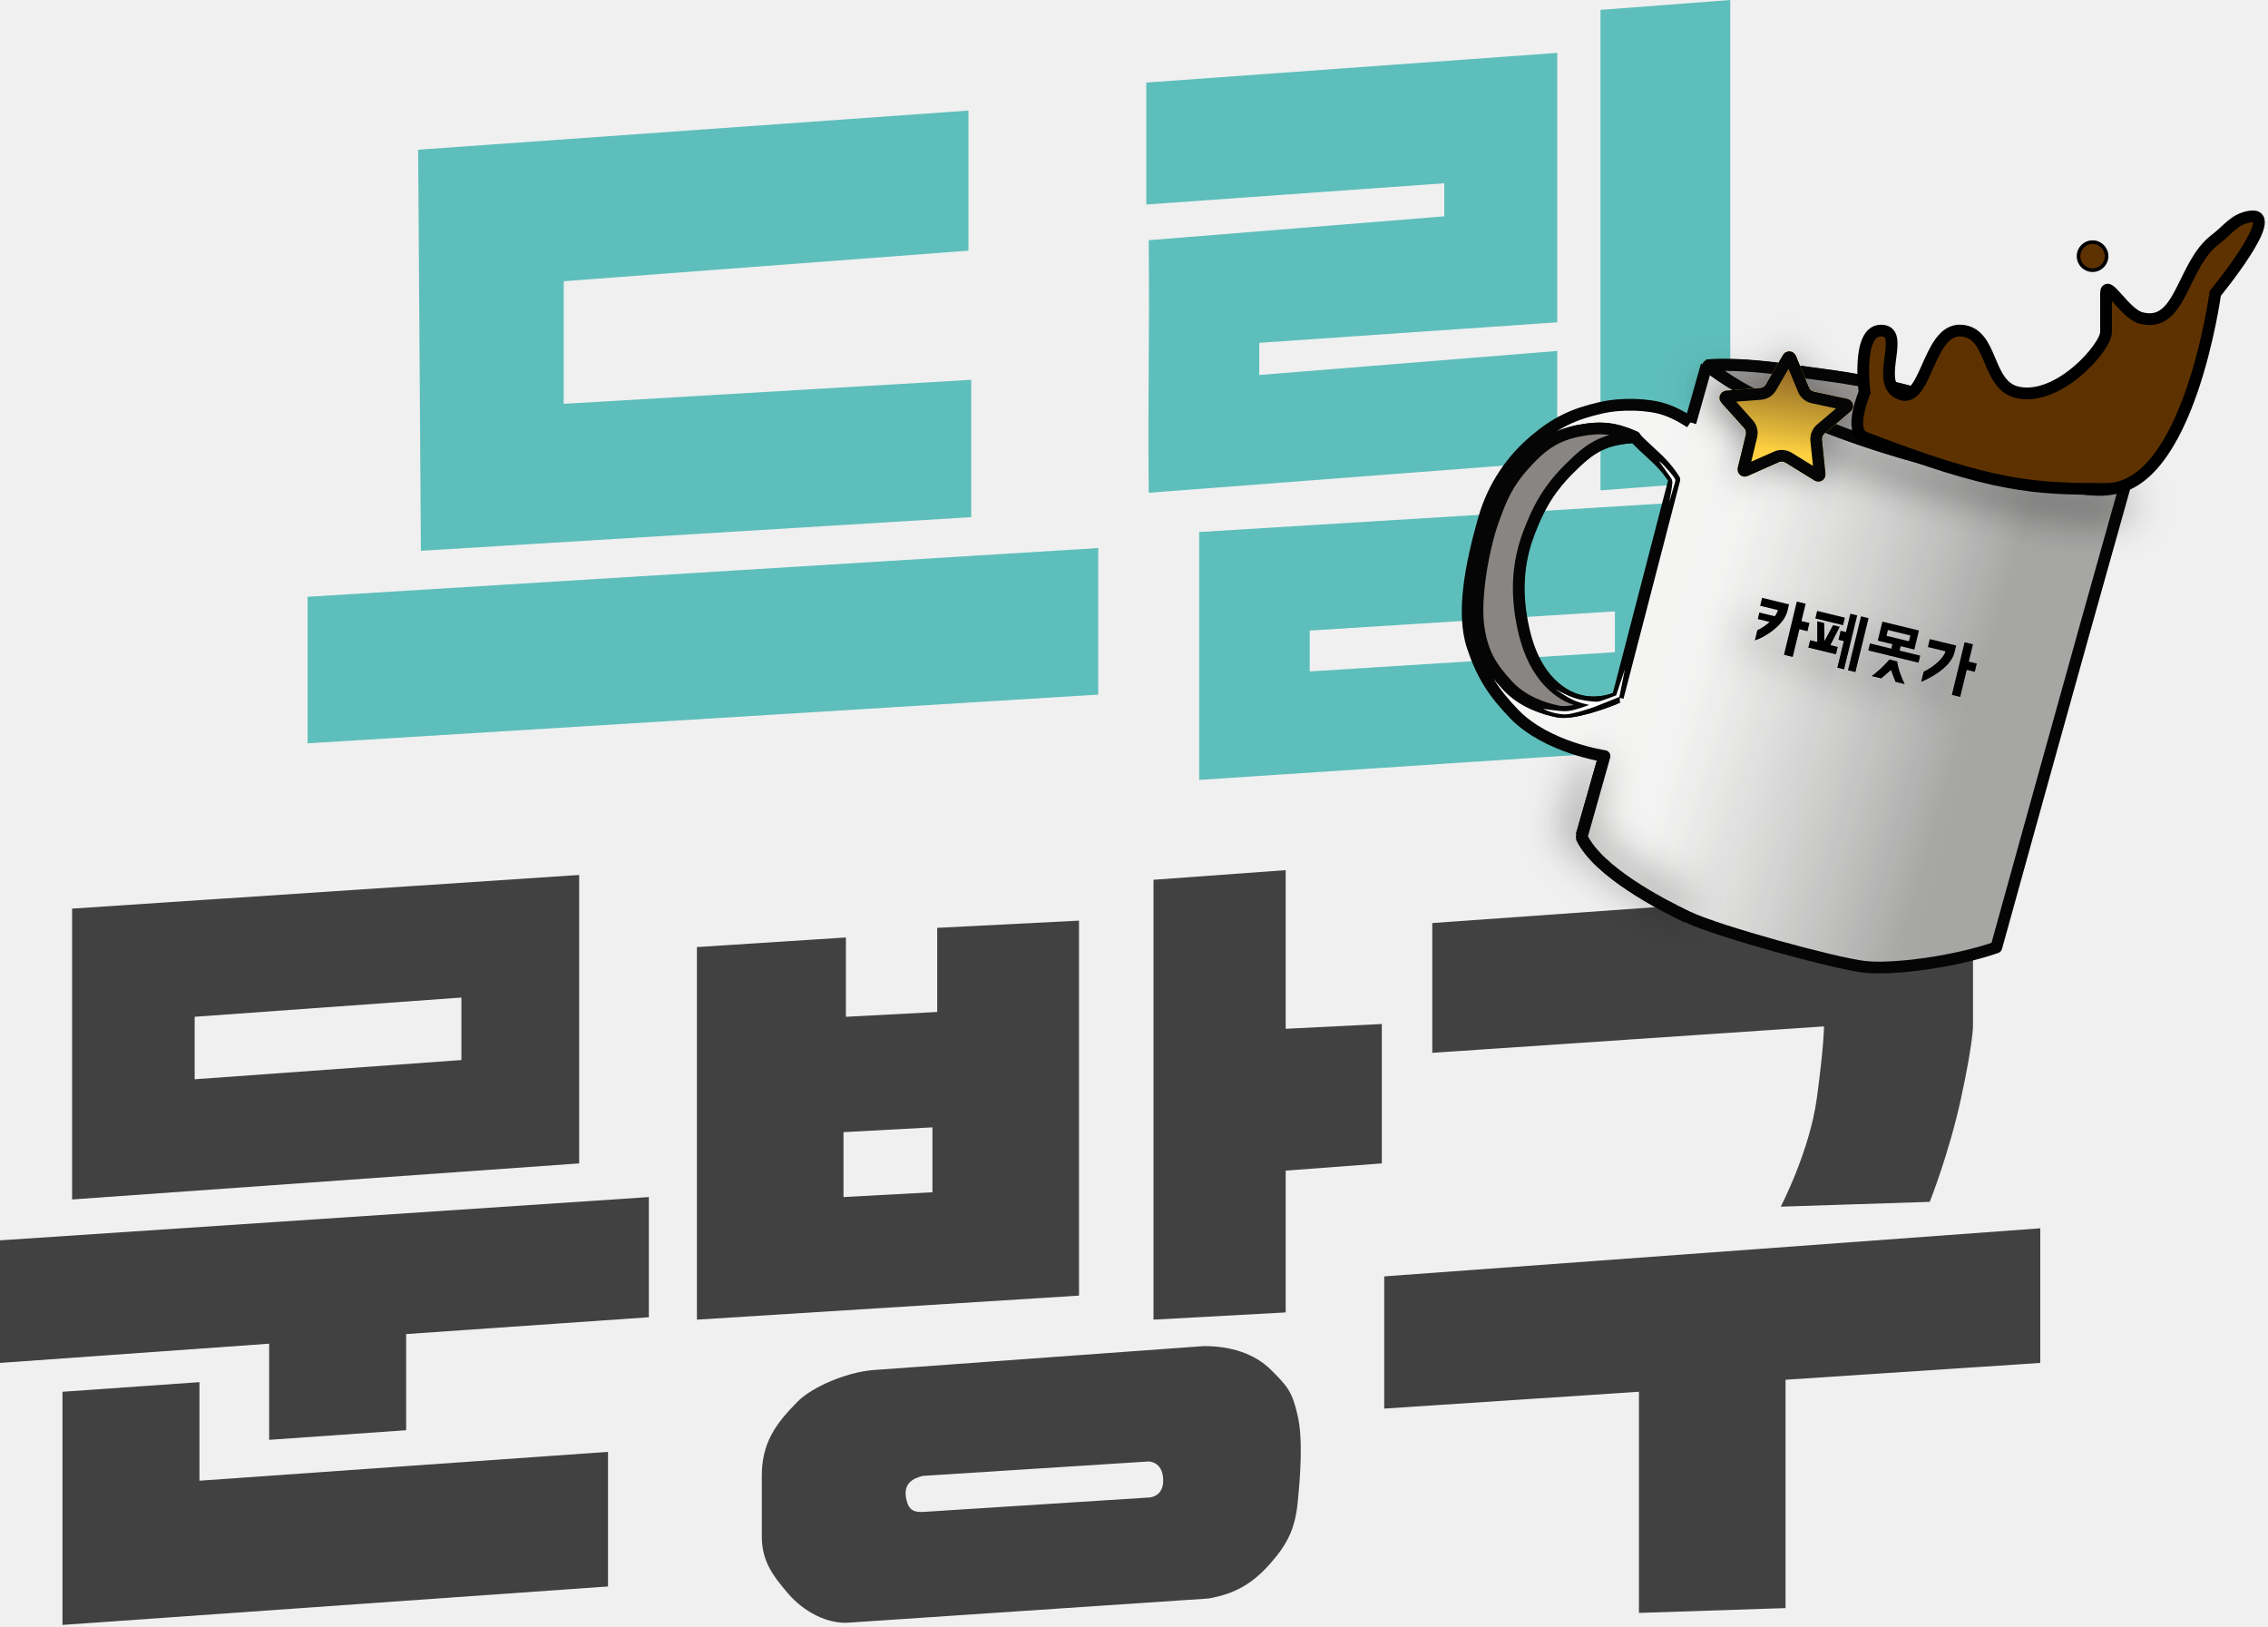
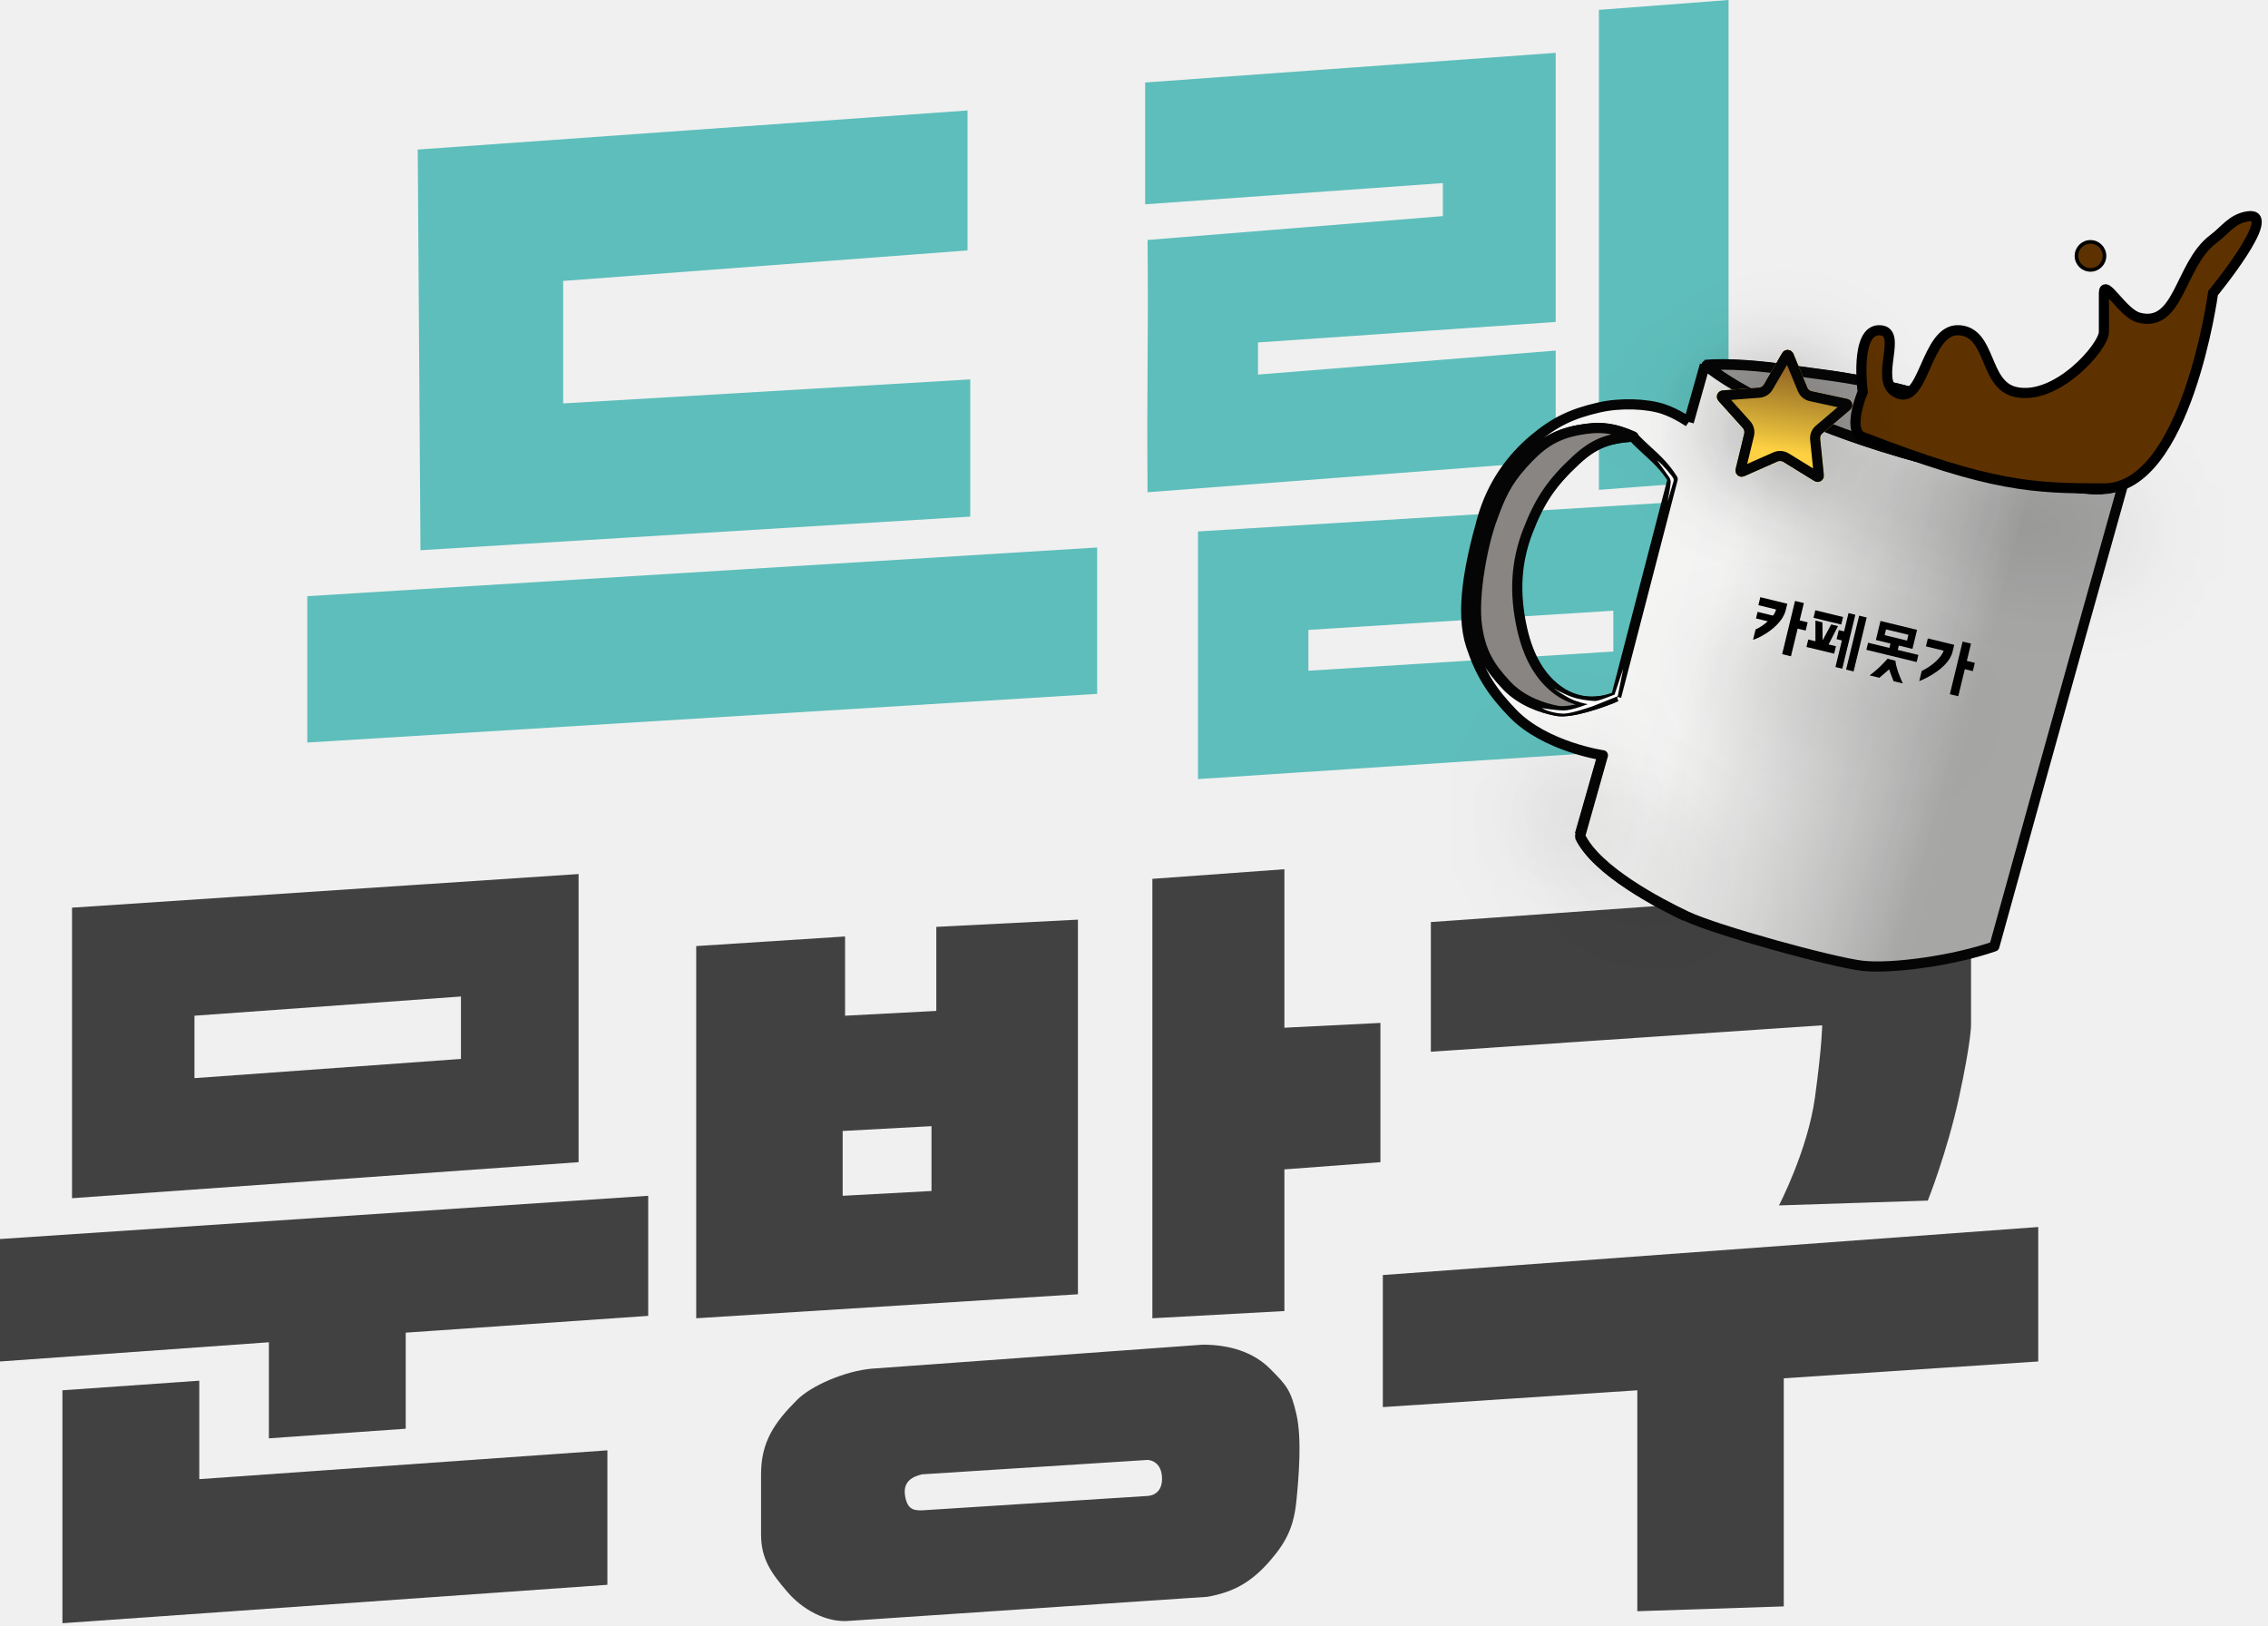
- <svg xmlns="http://www.w3.org/2000/svg" width="502" height="360" viewBox="0 0 502 360" fill="none">
-   <path d="M214.362 24.468L92.553 33.131L93.161 121.884L214.97 114.438V84.043L124.772 89.362V62.234L214.362 55.471V24.468Z" fill="#5EBEBB" />
-   <path d="M243.085 121.277L68.085 132.062V164.49L243.085 153.705V121.277Z" fill="#5EBEBB" />
-   <path d="M344.681 71.322L278.723 75.86V82.979L344.681 77.66V102.128L254.255 109.043C254.048 84.553 254.463 77.644 254.255 53.154L319.681 47.872V40.556L253.723 45.258V18.272L344.681 11.702V71.322Z" fill="#5EBEBB" />
-   <path d="M354.255 108.511V2.185L382.979 0V106.325L354.255 108.511Z" fill="#5EBEBB" />
-   <path fill-rule="evenodd" clip-rule="evenodd" d="M265.426 117.729V172.583L381.915 164.894V110.572L265.426 117.729ZM289.894 148.58V139.538L357.447 135.283V144.325L289.894 148.58Z" fill="#5EBEBB" />
-   <path class="later-dark" fill-rule="evenodd" clip-rule="evenodd" d="M15.957 201.064V265.426L128.191 257.447V193.617L15.957 201.064ZM43.085 238.83V225L102.128 220.745V234.574L43.085 238.83Z" fill="#414141" />
-   <path class="later-dark" d="M0 301.596V274.468L143.617 264.894V291.489L89.894 295.213V316.489L59.575 318.617V297.34L0 301.596Z" fill="#414141" />
-   <path class="later-dark" d="M44.149 305.851L13.83 307.979V359.574L134.575 351.064V321.277L44.149 327.66V305.851Z" fill="#414141" />
-   <path class="later-dark" fill-rule="evenodd" clip-rule="evenodd" d="M154.255 209.574V292.021L238.83 286.702V203.723L207.447 205.319V223.936L187.234 225V207.447L154.255 209.574ZM186.702 264.894V250.532L206.383 249.468V263.83L186.702 264.894Z" fill="#414141" />
-   <path class="later-dark" d="M255.319 292.021V194.681L284.574 192.553V227.66L305.851 226.596V257.447L284.574 259.043V290.426L255.319 292.021Z" fill="#414141" />
-   <path class="later-dark" fill-rule="evenodd" clip-rule="evenodd" d="M193.085 303.191C187.234 303.723 179.787 306.915 176.596 310.106C171.536 315.167 168.617 319.442 168.617 326.596V339.894C168.617 345.378 170.899 348.496 174.468 352.66C177.66 356.383 182.979 359.574 188.298 359.043L267.553 353.723C273.404 352.66 277.292 350.451 281.383 345.745C285.105 341.463 286.67 338.092 287.234 332.447C287.766 327.128 288.462 318.617 287.234 313.298C286.007 307.979 285.106 306.915 281.383 303.191C277.66 299.468 272.34 297.872 266.489 297.872L193.085 303.191ZM254.255 323.404L204.255 326.596C202.128 327.128 200 328.191 200.532 331.383C201.064 334.574 202.66 334.574 204.255 334.574L254.255 331.383C254.255 331.383 257.731 331.383 257.447 327.128C257.199 323.404 254.255 323.404 254.255 323.404Z" fill="#414141" />
-   <path class="later-dark" d="M317.021 232.979V204.255L436.702 195.745V227.128C436.702 227.128 436.702 230.851 434.043 243.085C431.383 255.319 427.128 265.957 427.128 265.957L394.149 267.021C394.149 267.021 400.532 254.787 402.128 243.085C403.723 231.383 403.723 227.128 403.723 227.128L317.021 232.979Z" fill="#414141" />
-   <path class="later-dark" d="M306.383 311.702V282.447L451.596 271.809V301.596L395.213 305.319V355.851L362.766 356.915V307.979L306.383 311.702Z" fill="#414141" />
-   <path fill-rule="evenodd" clip-rule="evenodd" d="M470.481 107.025C459.381 146.338 441.87 209.643 441.87 209.643C432.975 212.775 419.144 214.688 412.619 213.938C406.11 213.19 380.235 206.117 373.499 202.892C367.939 200.23 353.73 192.949 350.096 185.186L355.143 167.312C355.143 167.312 342.376 165.456 335.186 158.036C330.606 153.31 328.009 149.295 325.945 143.046C323.491 135.617 325.553 125.093 328.409 114.975C330.616 107.16 335 101.416 339.739 97.419C344.478 93.421 348.283 91.636 354.326 90.249C358.95 89.188 364.946 89.392 368.599 90.638C371.536 91.64 374.168 93.485 374.168 93.485L377.739 80.838C381.141 83.62 387.193 87.331 393.7 90.079C394.49 90.412 395.29 90.754 396.111 91.106C402.061 93.65 409.114 96.666 421.073 100.175C436.053 104.57 457.535 107.739 460.544 108.043C460.72 108.06 460.895 108.078 461.07 108.097C463.885 108.388 466.589 108.669 470.481 107.025ZM365.16 100.002C364.107 99.037 362.992 98.016 361.783 96.725C357.418 94.773 354.322 94.409 349.624 95.294C344.105 96.334 341.097 98.585 337.325 102.745C333.547 106.912 332.148 110.199 330.264 115.499C328.381 120.799 326.152 131.998 327.136 138.831C327.943 144.439 329.801 147.647 333.674 151.783C337.048 155.385 341.707 156.862 344.811 157.476C348.005 158.108 354.663 155.667 357.135 154.692C357.734 154.456 358.087 154.306 358.087 154.306L370.597 106.132C368.844 103.377 367.105 101.784 365.16 100.002Z" fill="#EEEEED" />
-   <path fill-rule="evenodd" clip-rule="evenodd" d="M470.481 107.025C459.381 146.338 441.87 209.643 441.87 209.643C432.975 212.775 419.144 214.688 412.619 213.938C406.11 213.19 380.235 206.117 373.499 202.892C367.939 200.23 353.73 192.949 350.096 185.186L355.143 167.312C355.143 167.312 342.376 165.456 335.186 158.036C330.606 153.31 328.009 149.295 325.945 143.046C323.491 135.617 325.553 125.093 328.409 114.975C330.616 107.16 335 101.416 339.739 97.419C344.478 93.421 348.283 91.636 354.326 90.249C358.95 89.188 364.946 89.392 368.599 90.638C371.536 91.64 374.168 93.485 374.168 93.485L377.739 80.838C381.141 83.62 387.193 87.331 393.7 90.079C394.49 90.412 395.29 90.754 396.111 91.106C402.061 93.65 409.114 96.666 421.073 100.175C436.053 104.57 457.535 107.739 460.544 108.043C460.72 108.06 460.895 108.078 461.07 108.097C463.885 108.388 466.589 108.669 470.481 107.025ZM365.16 100.002C364.107 99.037 362.992 98.016 361.783 96.725C357.418 94.773 354.322 94.409 349.624 95.294C344.105 96.334 341.097 98.585 337.325 102.745C333.547 106.912 332.148 110.199 330.264 115.499C328.381 120.799 326.152 131.998 327.136 138.831C327.943 144.439 329.801 147.647 333.674 151.783C337.048 155.385 341.707 156.862 344.811 157.476C348.005 158.108 354.663 155.667 357.135 154.692C357.734 154.456 358.087 154.306 358.087 154.306L370.597 106.132C368.844 103.377 367.105 101.784 365.16 100.002Z" fill="url(#paint0_linear)" fill-opacity="0.3" />
-   <path fill-rule="evenodd" clip-rule="evenodd" d="M470.481 107.025C459.381 146.338 441.87 209.643 441.87 209.643C432.975 212.775 419.144 214.688 412.619 213.938C406.11 213.19 380.235 206.117 373.499 202.892C367.939 200.23 353.73 192.949 350.096 185.186L355.143 167.312C355.143 167.312 342.376 165.456 335.186 158.036C330.606 153.31 328.009 149.295 325.945 143.046C323.491 135.617 325.553 125.093 328.409 114.975C330.616 107.16 335 101.416 339.739 97.419C344.478 93.421 348.283 91.636 354.326 90.249C358.95 89.188 364.946 89.392 368.599 90.638C371.536 91.64 374.168 93.485 374.168 93.485L377.739 80.838C381.141 83.62 387.193 87.331 393.7 90.079C394.49 90.412 395.29 90.754 396.111 91.106C402.061 93.65 409.114 96.666 421.073 100.175C436.053 104.57 457.535 107.739 460.544 108.043C460.72 108.06 460.895 108.078 461.07 108.097C463.885 108.388 466.589 108.669 470.481 107.025ZM365.16 100.002C364.107 99.037 362.992 98.016 361.783 96.725C357.418 94.773 354.322 94.409 349.624 95.294C344.105 96.334 341.097 98.585 337.325 102.745C333.547 106.912 332.148 110.199 330.264 115.499C328.381 120.799 326.152 131.998 327.136 138.831C327.943 144.439 329.801 147.647 333.674 151.783C337.048 155.385 341.707 156.862 344.811 157.476C348.005 158.108 354.663 155.667 357.135 154.692C357.734 154.456 358.087 154.306 358.087 154.306L370.597 106.132C368.844 103.377 367.105 101.784 365.16 100.002Z" fill="url(#paint1_linear)" fill-opacity="0.5" />
-   <path d="M470.481 107.025C459.381 146.338 441.87 209.643 441.87 209.643C432.975 212.775 419.144 214.688 412.619 213.938C406.11 213.19 380.235 206.117 373.499 202.892C367.939 200.23 353.73 192.949 350.096 185.186L355.143 167.312C355.143 167.312 342.376 165.456 335.186 158.036C330.606 153.31 328.009 149.295 325.945 143.046C323.491 135.617 325.553 125.093 328.409 114.975C330.616 107.16 335 101.416 339.739 97.419C344.478 93.421 348.283 91.636 354.326 90.249C358.95 89.188 364.946 89.392 368.599 90.638C371.536 91.64 374.168 93.485 374.168 93.485M470.481 107.025C467.702 103.327 464.017 101.548 459.941 99.861C459.621 99.729 459.227 99.564 458.766 99.372C453.349 97.109 438.623 90.958 424.739 87.191C413.85 84.236 406.752 83.313 400.874 82.549C399.363 82.353 397.933 82.167 396.539 81.959C389.725 80.946 382.599 80.39 377.739 80.838M470.481 107.025C466.589 108.669 463.885 108.388 461.07 108.097C460.895 108.078 460.72 108.06 460.544 108.043C457.535 107.739 436.053 104.57 421.073 100.175C409.114 96.666 402.061 93.65 396.111 91.106C395.29 90.754 394.49 90.412 393.7 90.079C387.193 87.331 381.141 83.62 377.739 80.838M374.168 93.485C374.168 93.485 376.344 85.777 377.739 80.838M374.168 93.485L377.739 80.838M361.783 96.725C357.418 94.773 354.322 94.409 349.624 95.294C344.105 96.334 341.097 98.585 337.325 102.745C333.547 106.912 332.148 110.199 330.264 115.499C328.381 120.799 326.152 131.998 327.136 138.831C327.943 144.439 329.801 147.647 333.674 151.783C337.048 155.385 341.707 156.862 344.811 157.476C348.005 158.108 354.663 155.667 357.135 154.692M361.783 96.725C356.032 97.103 352.974 98.351 348.995 102.035C343.572 107.058 340.94 111.072 338.358 117.785C335.776 124.497 335.324 131.463 337.15 139.473C338.614 145.895 341.371 150.315 345.158 153.023C350.092 156.55 355.097 155.404 357.135 154.692M361.783 96.725C362.992 98.016 364.107 99.037 365.16 100.002C367.105 101.784 368.844 103.377 370.597 106.132L358.087 154.306M358.087 154.306C358.087 154.306 357.734 154.456 357.135 154.692M358.087 154.306C358.087 154.306 357.743 154.48 357.135 154.692" stroke="#040504" stroke-width="2.6" stroke-linejoin="round" />
+ <svg xmlns="http://www.w3.org/2000/svg" width="201" height="144" viewBox="0 0 201 144" fill="none">
+   <path class="later-dark" fill-rule="evenodd" clip-rule="evenodd" d="M61.702 83.83V116.809L95.532 114.681V81.489L82.979 82.128V89.575L74.894 90V82.979L61.702 83.83ZM74.681 105.957V100.213L82.553 99.787V105.532L74.681 105.957Z" fill="#414141" />
+   <path class="later-dark" d="M102.128 116.809V77.872L113.83 77.021V91.064L122.34 90.638V102.979L113.83 103.617V116.17L102.128 116.809Z" fill="#414141" />
+   <path class="later-dark" fill-rule="evenodd" clip-rule="evenodd" d="M6.383 80.425V106.17L51.276 102.979V77.447L6.383 80.425ZM17.234 95.532V90L40.851 88.298V93.83L17.234 95.532Z" fill="#414141" />
+   <path class="later-dark" d="M126.809 93.192V81.702L174.681 78.298V90.851C174.681 90.851 174.681 92.34 173.617 97.234C172.553 102.128 170.851 106.383 170.851 106.383L157.66 106.809C157.66 106.809 160.213 101.915 160.851 97.234C161.489 92.553 161.489 90.851 161.489 90.851L126.809 93.192Z" fill="#414141" />
+   <path class="later-dark" d="M0 120.638V109.787L57.447 105.957V116.596L35.957 118.085V126.596L23.83 127.447V118.936L0 120.638Z" fill="#414141" />
+   <path class="later-dark" d="M17.66 122.34L5.532 123.191V143.83L53.83 140.426V128.511L17.66 131.064V122.34Z" fill="#414141" />
+   <path class="later-dark" d="M122.553 124.681V112.979L180.638 108.723V120.638L158.085 122.128V142.34L145.106 142.766V123.191L122.553 124.681Z" fill="#414141" />
+   <path class="later-dark" fill-rule="evenodd" clip-rule="evenodd" d="M77.234 121.277C74.894 121.489 71.915 122.766 70.638 124.043C68.614 126.067 67.447 127.777 67.447 130.638V135.957C67.447 138.151 68.36 139.398 69.787 141.064C71.064 142.553 73.192 143.83 75.319 143.617L107.021 141.489C109.362 141.064 110.917 140.18 112.553 138.298C114.042 136.585 114.668 135.237 114.894 132.979C115.106 130.851 115.385 127.447 114.894 125.319C114.403 123.191 114.043 122.766 112.553 121.277C111.064 119.787 108.936 119.149 106.596 119.149L77.234 121.277ZM101.702 129.362L81.702 130.638C80.851 130.851 80 131.277 80.213 132.553C80.425 133.83 81.064 133.83 81.702 133.83L101.702 132.553C101.702 132.553 103.092 132.553 102.979 130.851C102.879 129.362 101.702 129.362 101.702 129.362Z" fill="#414141" />
+   <path fill-rule="evenodd" clip-rule="evenodd" d="M106.17 47.092V69.033L152.766 65.957V44.229L106.17 47.092ZM115.957 59.432V55.815L142.979 54.113V57.73L115.957 59.432Z" fill="#5EBEBB" />
+   <path d="M137.872 28.529L111.489 30.344V33.191L137.872 31.064V40.851L101.702 43.617C101.619 33.821 101.785 31.058 101.702 21.262L127.872 19.149V16.223L101.489 18.103V7.309L137.872 4.681V28.529Z" fill="#5EBEBB" />
+   <path d="M141.702 43.404V0.874L153.192 0V42.53L141.702 43.404Z" fill="#5EBEBB" />
+   <path d="M97.234 48.511L27.234 52.825V65.796L97.234 61.482V48.511Z" fill="#5EBEBB" />
+   <path d="M85.745 9.787L37.021 13.252L37.264 48.754L85.988 45.775V33.617L49.909 35.745V24.894L85.745 22.189V9.787Z" fill="#5EBEBB" />
+   <path fill-rule="evenodd" clip-rule="evenodd" d="M188.192 42.81C183.752 58.535 176.748 83.857 176.748 83.857C173.19 85.11 167.657 85.875 165.048 85.575C162.444 85.276 152.094 82.447 149.399 81.157C147.175 80.092 141.492 77.18 140.038 74.074L142.057 66.925C142.057 66.925 136.95 66.182 134.074 63.214C132.242 61.324 131.204 59.718 130.378 57.218C129.396 54.247 130.221 50.037 131.364 45.99C132.246 42.864 134 40.567 135.895 38.968C137.791 37.368 139.313 36.654 141.73 36.1C143.58 35.675 145.978 35.757 147.44 36.255C148.614 36.656 149.667 37.394 149.667 37.394L151.095 32.335C152.456 33.448 154.877 34.933 157.48 36.032C157.796 36.165 158.116 36.302 158.444 36.442C160.824 37.46 163.645 38.666 168.429 40.07C174.421 41.828 183.014 43.096 184.218 43.217C184.288 43.224 184.358 43.231 184.428 43.239C185.554 43.355 186.635 43.467 188.192 42.81ZM146.064 40.001C145.642 39.615 145.197 39.206 144.713 38.69C142.967 37.909 141.729 37.764 139.85 38.118C137.642 38.534 136.439 39.434 134.93 41.098C133.418 42.765 132.859 44.08 132.106 46.2C131.352 48.32 130.461 52.799 130.854 55.532C131.177 57.776 131.92 59.059 133.47 60.713C134.819 62.154 136.683 62.745 137.924 62.99C139.202 63.243 141.865 62.267 142.854 61.877C143.093 61.782 143.235 61.722 143.235 61.722L148.239 42.453C147.537 41.351 146.842 40.714 146.064 40.001Z" fill="#EEEEED" />
+   <path fill-rule="evenodd" clip-rule="evenodd" d="M188.192 42.81C183.752 58.535 176.748 83.857 176.748 83.857C173.19 85.11 167.657 85.875 165.048 85.575C162.444 85.276 152.094 82.447 149.399 81.157C147.175 80.092 141.492 77.18 140.038 74.074L142.057 66.925C142.057 66.925 136.95 66.182 134.074 63.214C132.242 61.324 131.204 59.718 130.378 57.218C129.396 54.247 130.221 50.037 131.364 45.99C132.246 42.864 134 40.567 135.895 38.968C137.791 37.368 139.313 36.654 141.73 36.1C143.58 35.675 145.978 35.757 147.44 36.255C148.614 36.656 149.667 37.394 149.667 37.394L151.095 32.335C152.456 33.448 154.877 34.933 157.48 36.032C157.796 36.165 158.116 36.302 158.444 36.442C160.824 37.46 163.645 38.666 168.429 40.07C174.421 41.828 183.014 43.096 184.218 43.217C184.288 43.224 184.358 43.231 184.428 43.239C185.554 43.355 186.635 43.467 188.192 42.81ZM146.064 40.001C145.642 39.615 145.197 39.206 144.713 38.69C142.967 37.909 141.729 37.764 139.85 38.118C137.642 38.534 136.439 39.434 134.93 41.098C133.418 42.765 132.859 44.08 132.106 46.2C131.352 48.32 130.461 52.799 130.854 55.532C131.177 57.776 131.92 59.059 133.47 60.713C134.819 62.154 136.683 62.745 137.924 62.99C139.202 63.243 141.865 62.267 142.854 61.877C143.093 61.782 143.235 61.722 143.235 61.722L148.239 42.453C147.537 41.351 146.842 40.714 146.064 40.001Z" fill="url(#paint0_linear)" fill-opacity="0.3" />
+   <path fill-rule="evenodd" clip-rule="evenodd" d="M188.192 42.81C183.752 58.535 176.748 83.857 176.748 83.857C173.19 85.11 167.657 85.875 165.048 85.575C162.444 85.276 152.094 82.447 149.399 81.157C147.175 80.092 141.492 77.18 140.038 74.074L142.057 66.925C142.057 66.925 136.95 66.182 134.074 63.214C132.242 61.324 131.204 59.718 130.378 57.218C129.396 54.247 130.221 50.037 131.364 45.99C132.246 42.864 134 40.567 135.895 38.968C137.791 37.368 139.313 36.654 141.73 36.1C143.58 35.675 145.978 35.757 147.44 36.255C148.614 36.656 149.667 37.394 149.667 37.394L151.095 32.335C152.456 33.448 154.877 34.933 157.48 36.032C157.796 36.165 158.116 36.302 158.444 36.442C160.824 37.46 163.645 38.666 168.429 40.07C174.421 41.828 183.014 43.096 184.218 43.217C184.288 43.224 184.358 43.231 184.428 43.239C185.554 43.355 186.635 43.467 188.192 42.81ZM146.064 40.001C145.642 39.615 145.197 39.206 144.713 38.69C142.967 37.909 141.729 37.764 139.85 38.118C137.642 38.534 136.439 39.434 134.93 41.098C133.418 42.765 132.859 44.08 132.106 46.2C131.352 48.32 130.461 52.799 130.854 55.532C131.177 57.776 131.92 59.059 133.47 60.713C134.819 62.154 136.683 62.745 137.924 62.99C139.202 63.243 141.865 62.267 142.854 61.877C143.093 61.782 143.235 61.722 143.235 61.722L148.239 42.453C147.537 41.351 146.842 40.714 146.064 40.001Z" fill="url(#paint1_linear)" fill-opacity="0.5" />
+   <path d="M188.192 42.81C183.752 58.535 176.748 83.857 176.748 83.857C173.19 85.11 167.657 85.875 165.048 85.575C162.444 85.276 152.094 82.447 149.399 81.157C147.175 80.092 141.492 77.18 140.038 74.074L142.057 66.925C142.057 66.925 136.95 66.182 134.074 63.214C132.242 61.324 131.204 59.718 130.378 57.218C129.396 54.247 130.221 50.037 131.364 45.99C132.246 42.864 134 40.567 135.895 38.968C137.791 37.368 139.313 36.654 141.73 36.1C143.58 35.675 145.978 35.757 147.44 36.255C148.614 36.656 149.667 37.394 149.667 37.394M188.192 42.81C187.081 41.331 185.607 40.619 183.976 39.944C183.848 39.892 183.691 39.826 183.506 39.749C181.34 38.844 175.449 36.383 169.895 34.876C165.54 33.694 162.701 33.325 160.35 33.02C159.745 32.941 159.173 32.867 158.615 32.784C155.89 32.378 153.039 32.156 151.095 32.335M188.192 42.81C186.635 43.467 185.554 43.355 184.428 43.239C184.358 43.231 184.288 43.224 184.218 43.217C183.014 43.096 174.421 41.828 168.429 40.07C163.645 38.666 160.824 37.46 158.444 36.442C158.116 36.302 157.796 36.165 157.48 36.032C154.877 34.933 152.456 33.448 151.095 32.335M149.667 37.394C149.667 37.394 150.537 34.311 151.095 32.335M149.667 37.394L151.095 32.335M144.713 38.69C142.967 37.909 141.729 37.764 139.85 38.118C137.642 38.534 136.439 39.434 134.93 41.098C133.418 42.765 132.859 44.08 132.106 46.2C131.352 48.32 130.461 52.799 130.854 55.532C131.177 57.776 131.92 59.059 133.47 60.713C134.819 62.154 136.683 62.745 137.924 62.99C139.202 63.243 141.865 62.267 142.854 61.877M144.713 38.69C142.413 38.841 141.189 39.34 139.598 40.814C137.428 42.823 136.376 44.429 135.343 47.114C134.31 49.799 134.129 52.585 134.86 55.789C135.445 58.358 136.548 60.126 138.063 61.209C140.037 62.62 142.039 62.162 142.854 61.877M144.713 38.69C145.197 39.206 145.642 39.615 146.064 40.001C146.842 40.714 147.537 41.351 148.239 42.453L143.235 61.722M143.235 61.722C143.235 61.722 143.093 61.782 142.854 61.877M143.235 61.722C143.235 61.722 143.097 61.792 142.854 61.877" stroke="#040504" stroke-width="0.9" stroke-linejoin="round" />
  <g filter="url(#filter0_d)">
-     <path d="M470.914 106.999C467.022 108.643 464.318 108.363 461.503 108.071C461.329 108.053 461.153 108.035 460.977 108.017C457.968 107.714 436.487 104.545 421.506 100.149C409.547 96.64 402.494 93.624 396.544 91.08C395.723 90.729 394.923 90.387 394.133 90.053C387.627 87.306 381.574 83.594 378.172 80.813" stroke="#040504" stroke-width="2.6" stroke-linejoin="round" />
+     <path d="M188.366 42.8C186.809 43.457 185.727 43.345 184.601 43.228C184.531 43.221 184.461 43.214 184.391 43.207C183.187 43.085 174.595 41.818 168.602 40.06C163.819 38.656 160.998 37.45 158.618 36.432C158.289 36.292 157.969 36.155 157.653 36.021C155.051 34.922 152.63 33.438 151.269 32.325" stroke="#040504" stroke-width="0.9" stroke-linejoin="round" />
  </g>
-   <path d="M349.748 95.261C354.446 94.376 357.542 94.74 361.906 96.692C356.155 97.07 353.097 98.318 349.119 102.002C343.695 107.025 341.064 111.039 338.482 117.751C335.9 124.464 335.447 131.43 337.273 139.44C338.737 145.862 341.495 150.282 345.282 152.99C350.215 156.517 355.221 155.371 357.259 154.659C354.786 155.634 348.128 158.075 344.935 157.443C341.831 156.829 337.171 155.352 333.798 151.75C329.925 147.614 328.067 144.406 327.259 138.797C326.275 131.965 328.504 120.766 330.388 115.466C332.271 110.166 333.67 106.879 337.448 102.712C341.22 98.552 344.229 96.301 349.748 95.261Z" fill="#898582" stroke="#040504" stroke-width="2.6" stroke-linejoin="round" />
-   <path d="M396.876 82.055C390.062 81.041 382.936 80.485 378.076 80.934C381.478 83.715 387.531 87.427 394.037 90.174C400.544 92.922 407.8 96.277 421.41 100.27C436.391 104.665 457.872 107.834 460.881 108.138C463.891 108.441 466.684 108.866 470.818 107.12C468.039 103.422 464.354 101.643 460.278 99.957C459.958 99.824 459.564 99.66 459.103 99.467C453.687 97.204 438.96 91.053 425.076 87.286C414.187 84.331 407.089 83.408 401.212 82.644L401.211 82.644C399.7 82.448 398.27 82.262 396.876 82.055Z" fill="#9B9997" stroke="#040504" stroke-width="2.6" stroke-linejoin="round" />
-   <path d="M466.147 108.198C484.481 108.198 490.327 64.92 490.327 64.92C490.327 64.92 505.235 46.785 498.036 47.924C494.475 48.487 493.205 50.834 490.327 53.005C482.869 58.63 482.883 72.756 473.856 70.351C470.297 69.403 466.147 61.567 466.147 64.92V73.505C466.147 76.858 455.55 88.89 446.523 86.822C439.488 85.21 441.284 73.629 434.082 73.155C426.405 72.649 426.437 90.865 419.89 86.822C415.202 83.926 421.895 73.221 416.386 73.155C410.859 73.089 412.706 86.822 412.706 86.822C412.706 86.822 409.068 95.403 412.706 96.809C441.266 107.848 450.377 108.198 466.147 108.198Z" fill="#5E3200" stroke="black" stroke-width="2.6" />
+   <path d="M139.899 38.105C141.778 37.75 143.017 37.896 144.762 38.677C142.462 38.828 141.239 39.327 139.647 40.801C137.478 42.81 136.425 44.415 135.393 47.101C134.36 49.786 134.179 52.572 134.909 55.776C135.495 58.345 136.598 60.113 138.113 61.196C140.086 62.607 142.088 62.148 142.904 61.864C141.914 62.254 139.251 63.23 137.974 62.977C136.732 62.732 134.868 62.141 133.519 60.7C131.97 59.046 131.227 57.762 130.904 55.519C130.51 52.786 131.402 48.306 132.155 46.186C132.908 44.066 133.468 42.752 134.979 41.085C136.488 39.421 137.691 38.52 139.899 38.105Z" fill="#898582" stroke="#040504" stroke-width="0.9" stroke-linejoin="round" />
+   <path d="M158.75 32.822C156.025 32.416 153.174 32.194 151.23 32.373C152.591 33.486 155.012 34.971 157.615 36.07C160.218 37.169 163.12 38.511 168.564 40.108C174.556 41.866 183.149 43.134 184.352 43.255C185.556 43.377 186.673 43.546 188.327 42.848C187.215 41.369 185.741 40.657 184.111 39.983C183.983 39.93 183.826 39.864 183.641 39.787C181.474 38.882 175.584 36.421 170.03 34.914C165.675 33.732 162.836 33.363 160.484 33.058L160.484 33.058C159.88 32.979 159.308 32.905 158.75 32.822Z" fill="#9B9997" stroke="#040504" stroke-width="0.9" stroke-linejoin="round" />
+   <path d="M186.459 43.279C193.792 43.279 196.131 25.968 196.131 25.968C196.131 25.968 202.094 18.714 199.214 19.169C197.79 19.395 197.282 20.334 196.131 21.202C193.148 23.452 193.153 29.102 189.543 28.141C188.119 27.761 186.459 24.627 186.459 25.968V29.402C186.459 30.743 182.22 35.556 178.609 34.729C175.795 34.084 176.514 29.452 173.633 29.262C170.562 29.059 170.575 36.346 167.956 34.729C166.081 33.571 168.758 29.288 166.554 29.262C164.344 29.235 165.082 34.729 165.082 34.729C165.082 34.729 163.627 38.161 165.082 38.724C176.506 43.139 180.151 43.279 186.459 43.279Z" fill="#5E3200" stroke="black" stroke-width="0.9" />
  <g filter="url(#filter1_d)">
-     <path d="M397.511 78.741C397.006 77.515 395.314 77.4 394.648 78.546L390.854 85.077C390.59 85.532 390.118 85.829 389.593 85.869L382.063 86.446C380.741 86.547 380.109 88.121 380.993 89.109L386.032 94.735C386.383 95.127 386.519 95.667 386.395 96.179L384.617 103.519C384.305 104.808 385.606 105.895 386.819 105.359L393.727 102.305C394.208 102.092 394.764 102.13 395.212 102.406L401.644 106.365C402.773 107.06 404.209 106.159 404.074 104.84L403.305 97.327C403.251 96.803 403.459 96.286 403.86 95.945L409.612 91.052C410.623 90.192 410.209 88.548 408.912 88.269L401.529 86.679C401.015 86.568 400.587 86.211 400.387 85.724L397.511 78.741Z" fill="#FFD142" />
-     <path d="M397.511 78.741C397.006 77.515 395.314 77.4 394.648 78.546L390.854 85.077C390.59 85.532 390.118 85.829 389.593 85.869L382.063 86.446C380.741 86.547 380.109 88.121 380.993 89.109L386.032 94.735C386.383 95.127 386.519 95.667 386.395 96.179L384.617 103.519C384.305 104.808 385.606 105.895 386.819 105.359L393.727 102.305C394.208 102.092 394.764 102.13 395.212 102.406L401.644 106.365C402.773 107.06 404.209 106.159 404.074 104.84L403.305 97.327C403.251 96.803 403.459 96.286 403.86 95.945L409.612 91.052C410.623 90.192 410.209 88.548 408.912 88.269L401.529 86.679C401.015 86.568 400.587 86.211 400.387 85.724L397.511 78.741Z" fill="url(#paint2_linear)" fill-opacity="0.8" />
-     <path d="M395.772 79.2L391.978 85.73C391.499 86.555 390.644 87.092 389.692 87.165L382.162 87.742C381.914 87.761 381.796 88.056 381.962 88.242L387 93.867C387.637 94.578 387.883 95.557 387.659 96.485L385.881 103.825C385.822 104.067 386.066 104.27 386.294 104.17L393.201 101.116C394.074 100.73 395.081 100.799 395.894 101.299L402.325 105.258C402.537 105.388 402.806 105.219 402.781 104.972L402.011 97.459C401.914 96.51 402.29 95.573 403.017 94.954L408.77 90.061C408.959 89.9 408.882 89.592 408.639 89.54L401.256 87.95C400.323 87.749 399.548 87.102 399.185 86.219L396.309 79.236C396.214 79.006 395.897 78.984 395.772 79.2Z" stroke="#040504" stroke-width="2.6" stroke-linejoin="round" />
+     <path d="M158.943 31.346C158.766 30.917 158.174 30.877 157.94 31.278L156.321 34.067C156.228 34.227 156.063 34.33 155.879 34.344L152.663 34.591C152.201 34.626 151.979 35.177 152.289 35.523L154.441 37.925C154.564 38.062 154.611 38.252 154.568 38.431L153.809 41.565C153.7 42.016 154.155 42.397 154.579 42.209L157.529 40.905C157.698 40.831 157.892 40.844 158.049 40.94L160.796 42.631C161.191 42.874 161.694 42.559 161.646 42.097L161.318 38.889C161.299 38.705 161.371 38.525 161.512 38.405L163.968 36.316C164.322 36.015 164.177 35.439 163.723 35.342L160.571 34.663C160.39 34.624 160.241 34.499 160.171 34.328L158.943 31.346Z" fill="#FFD142" />
+     <path d="M158.943 31.346C158.766 30.917 158.174 30.877 157.94 31.278L156.321 34.067C156.228 34.227 156.063 34.33 155.879 34.344L152.663 34.591C152.201 34.626 151.979 35.177 152.289 35.523L154.441 37.925C154.564 38.062 154.611 38.252 154.568 38.431L153.809 41.565C153.7 42.016 154.155 42.397 154.579 42.209L157.529 40.905C157.698 40.831 157.892 40.844 158.049 40.94L160.796 42.631C161.191 42.874 161.694 42.559 161.646 42.097L161.318 38.889C161.299 38.705 161.371 38.525 161.512 38.405L163.968 36.316C164.322 36.015 164.177 35.439 163.723 35.342L160.571 34.663C160.39 34.624 160.241 34.499 160.171 34.328L158.943 31.346Z" fill="url(#paint2_linear)" fill-opacity="0.8" />
+     <path d="M158.33 31.505L156.71 34.293C156.543 34.581 156.245 34.767 155.914 34.793L152.698 35.039C152.607 35.047 152.564 35.155 152.624 35.223L154.776 37.625C154.998 37.873 155.084 38.214 155.005 38.537L154.246 41.671C154.225 41.76 154.314 41.834 154.398 41.797L157.347 40.493C157.651 40.359 158.002 40.383 158.285 40.557L161.032 42.248C161.109 42.296 161.208 42.234 161.199 42.143L160.87 38.935C160.836 38.604 160.967 38.278 161.22 38.062L163.677 35.973C163.746 35.914 163.718 35.801 163.629 35.782L160.476 35.103C160.151 35.033 159.881 34.807 159.755 34.5L158.526 31.518C158.492 31.433 158.375 31.426 158.33 31.505Z" stroke="#040504" stroke-width="0.9" stroke-linejoin="round" />
  </g>
-   <circle r="3.104" transform="matrix(-1 0 0 1 463.168 56.6846)" fill="#5D3200" stroke="black" stroke-width="0.8" />
+   <circle r="1.242" transform="matrix(-1 0 0 1 185.267 22.6738)" fill="#5D3200" stroke="black" stroke-width="0.32" />
  <g filter="url(#filter2_d)">
-     <path d="M350.015 184.891L354.921 167.72" stroke="#040504" stroke-width="2.6" stroke-linejoin="round" />
+     <path d="M140.006 73.956L141.969 67.088" stroke="#040504" stroke-width="0.9" stroke-linejoin="round" />
  </g>
  <g filter="url(#filter3_d)">
-     <path d="M373.396 202.947C367.836 200.285 353.627 193.004 349.993 185.241" stroke="#040504" stroke-width="2.6" stroke-linejoin="round" />
+     <path d="M149.358 81.179C147.134 80.114 141.451 77.202 139.997 74.097" stroke="#040504" stroke-width="0.9" stroke-linejoin="round" />
  </g>
-   <path d="M370.691 105.869C370.516 105.518 368.296 102.773 367.187 102.014L369.815 105.694C369.99 105.869 370.165 106.394 370.165 106.745C370.166 107.446 369.698 109.957 369.465 111.125L370.691 106.92C370.866 106.394 370.866 106.219 370.691 105.869Z" fill="white" />
-   <path d="M358.426 154.228L359.652 148.096L357.725 153.878C357.725 153.878 354.221 155.28 353.52 155.28C352.819 155.28 351.312 155.174 349.49 154.754C347.668 154.333 345.226 153.06 344.233 152.476C344.876 152.943 346.511 154.053 347.913 154.754C349.315 155.455 351.067 155.864 351.768 155.98C351.768 155.98 348.263 157.382 346.511 157.382C344.759 157.382 341.605 156.856 341.605 156.856C343.182 157.733 345.285 158.083 346.511 158.083C347.92 158.083 351.943 156.813 353.169 156.331C354.396 155.849 358.426 154.228 358.426 154.228Z" fill="white" />
+   <path d="M148.277 42.347C148.206 42.207 147.319 41.109 146.875 40.806L147.926 42.277C147.996 42.347 148.066 42.558 148.066 42.698C148.066 42.978 147.879 43.983 147.786 44.45L148.277 42.768C148.347 42.558 148.347 42.488 148.277 42.347Z" fill="white" />
+   <path d="M143.37 61.691L143.861 59.238L143.09 61.551C143.09 61.551 141.688 62.112 141.408 62.112C141.127 62.112 140.525 62.07 139.796 61.901C139.067 61.733 138.09 61.224 137.693 60.99C137.95 61.177 138.604 61.621 139.165 61.901C139.726 62.182 140.427 62.345 140.707 62.392C140.707 62.392 139.305 62.953 138.604 62.953C137.904 62.953 136.642 62.743 136.642 62.743C137.273 63.093 138.114 63.233 138.604 63.233C139.168 63.233 140.777 62.725 141.268 62.532C141.758 62.34 143.37 61.691 143.37 61.691Z" fill="white" />
  <g filter="url(#filter4_d)">
-     <path d="M389.588 134.062L393.507 135.012C393.379 135.477 393.103 136.057 392.804 136.36L389.411 135.537L389.056 137L391.669 137.633C390.925 138.28 390.034 138.981 388.963 139.428L388.405 141.728C390.259 141.215 394.822 138.579 395.648 135.171L395.996 133.737L390.019 132.287L389.588 134.062ZM399.67 133.591L397.71 133.115L394.849 144.914L396.808 145.39L398.296 139.256L400.071 139.686L400.515 137.855L398.74 137.424L399.67 133.591Z" fill="black" />
-     <path d="M401.802 136.859L407.95 138.35L408.356 136.675L402.208 135.183L401.802 136.859ZM405.717 138.32L403.825 141.845L403.772 137.848L402.224 137.473L402.228 142.044L400.638 141.658L400.235 143.319L406.383 144.81L406.786 143.149L405.153 142.753L407.236 138.688L405.717 138.32ZM407.398 139.569L406.909 141.586L408.088 141.871L406.659 147.764L408.178 148.132L411.078 136.177L409.558 135.809L408.577 139.855L407.398 139.569ZM409.016 148.335L410.691 148.742L413.591 136.787L411.915 136.38L409.016 148.335Z" fill="black" />
-     <path d="M420.701 143.006L423.725 143.74L424.748 139.523L416.641 137.557L415.618 141.774L418.855 142.559L418.621 143.524L413.893 142.377L413.511 143.953L424.657 146.657L425.039 145.081L420.467 143.972L420.701 143.006ZM418.206 145.919C417.851 146.329 417.467 146.732 417.049 147.157C416.331 147.885 415.342 148.802 414.228 149.615L416.4 150.141L418.566 148.277C418.678 148.619 418.78 148.945 418.899 149.259C419.112 149.807 419.347 150.45 419.538 150.903L421.596 151.402C421.096 150.303 420.142 148.163 419.949 146.357L418.206 145.919ZM417.563 140.697L417.873 139.419L422.828 140.621L422.518 141.899L417.563 140.697Z" fill="black" />
-     <path d="M427.132 141.424L426.705 143.185L430.624 144.135C430.202 145.566 428.139 147.501 425.776 148.627L425.225 150.899C426.43 150.394 427.531 149.82 428.551 149.15C430.261 148.046 432.121 146.393 432.603 144.405L432.982 142.843L427.132 141.424ZM435.771 146.406L436.701 142.572L434.841 142.121L432.013 153.778L433.873 154.229L435.327 148.238L437.101 148.668L437.546 146.836L435.771 146.406Z" fill="black" />
+     <path d="M155.835 53.625L157.403 54.005C157.352 54.191 157.241 54.423 157.122 54.544L155.764 54.215L155.622 54.8L156.667 55.053C156.37 55.312 156.013 55.592 155.585 55.771L155.362 56.691C156.103 56.486 157.929 55.431 158.259 54.068L158.398 53.495L156.007 52.915L155.835 53.625ZM159.868 53.436L159.084 53.246L157.939 57.966L158.723 58.156L159.318 55.702L160.028 55.874L160.206 55.142L159.496 54.97L159.868 53.436Z" fill="black" />
+     <path d="M160.721 54.744L163.18 55.34L163.342 54.67L160.883 54.073L160.721 54.744ZM162.287 55.328L161.53 56.738L161.509 55.139L160.89 54.989L160.891 56.818L160.255 56.663L160.094 57.328L162.553 57.924L162.714 57.26L162.061 57.101L162.894 55.475L162.287 55.328ZM162.959 55.828L162.764 56.634L163.235 56.749L162.663 59.105L163.271 59.253L164.431 54.471L163.823 54.324L163.431 55.942L162.959 55.828ZM163.606 59.334L164.276 59.497L165.436 54.715L164.766 54.552L163.606 59.334Z" fill="black" />
+     <path d="M168.28 57.203L169.49 57.496L169.899 55.809L166.656 55.023L166.247 56.709L167.542 57.023L167.448 57.41L165.557 56.951L165.404 57.581L169.863 58.663L170.016 58.032L168.187 57.589L168.28 57.203ZM167.282 58.368C167.14 58.532 166.987 58.693 166.819 58.863C166.532 59.154 166.137 59.521 165.691 59.846L166.56 60.057L167.426 59.311C167.471 59.448 167.512 59.578 167.56 59.704C167.645 59.923 167.739 60.18 167.815 60.361L168.639 60.561C168.438 60.121 168.057 59.265 167.979 58.543L167.282 58.368ZM167.025 56.279L167.149 55.768L169.131 56.248L169.007 56.76L167.025 56.279Z" fill="black" />
+     <path d="M170.853 56.57L170.682 57.274L172.249 57.654C172.081 58.227 171.255 59.001 170.31 59.451L170.09 60.359C170.572 60.158 171.012 59.928 171.42 59.66C172.105 59.218 172.848 58.557 173.041 57.762L173.193 57.137L170.853 56.57ZM174.308 58.562L174.68 57.029L173.936 56.849L172.805 61.511L173.549 61.692L174.131 59.295L174.841 59.467L175.018 58.735L174.308 58.562Z" fill="black" />
  </g>
  <defs>
-     <filter id="filter0_d" x="366.461" y="74.525" width="114.559" height="53.529" filterUnits="userSpaceOnUse" color-interpolation-filters="sRGB">
+     <filter id="filter0_d" x="141.23" y="26.879" width="56.518" height="32.063" filterUnits="userSpaceOnUse" color-interpolation-filters="sRGB">
      <feFlood flood-opacity="0" result="BackgroundImageFix" />
      <feColorMatrix in="SourceAlpha" type="matrix" values="0 0 0 0 0 0 0 0 0 0 0 0 0 0 0 0 0 0 127 0" result="hardAlpha" />
      <feOffset dy="4" />
      <feGaussianBlur stdDeviation="4.5" />
      <feComposite in2="hardAlpha" operator="out" />
      <feColorMatrix type="matrix" values="0 0 0 0 0 0 0 0 0 0 0 0 0 0 0 0 0 0 0.8 0" />
      <feBlend mode="normal" in2="BackgroundImageFix" result="effect1_dropShadow" />
      <feBlend mode="normal" in="SourceGraphic" in2="effect1_dropShadow" result="shape" />
    </filter>
-     <filter id="filter1_d" x="371.426" y="68.75" width="47.507" height="46.303" filterUnits="userSpaceOnUse" color-interpolation-filters="sRGB">
+     <filter id="filter1_d" x="143.674" y="22.593" width="28.797" height="28.3" filterUnits="userSpaceOnUse" color-interpolation-filters="sRGB">
      <feFlood flood-opacity="0" result="BackgroundImageFix" />
      <feColorMatrix in="SourceAlpha" type="matrix" values="0 0 0 0 0 0 0 0 0 0 0 0 0 0 0 0 0 0 127 0" result="hardAlpha" />
      <feOffset />
      <feGaussianBlur stdDeviation="4" />
      <feComposite in2="hardAlpha" operator="out" />
      <feColorMatrix type="matrix" values="0 0 0 0 0 0 0 0 0 0 0 0 0 0 0 0 0 0 0.3 0" />
      <feBlend mode="normal" in2="BackgroundImageFix" result="effect1_dropShadow" />
      <feBlend mode="normal" in="SourceGraphic" in2="effect1_dropShadow" result="shape" />
    </filter>
-     <filter id="filter2_d" x="337.765" y="159.363" width="25.406" height="35.885" filterUnits="userSpaceOnUse" color-interpolation-filters="sRGB">
+     <filter id="filter2_d" x="128.573" y="58.964" width="20.828" height="25.116" filterUnits="userSpaceOnUse" color-interpolation-filters="sRGB">
      <feFlood flood-opacity="0" result="BackgroundImageFix" />
      <feColorMatrix in="SourceAlpha" type="matrix" values="0 0 0 0 0 0 0 0 0 0 0 0 0 0 0 0 0 0 127 0" result="hardAlpha" />
      <feOffset dx="-2" dy="1" />
      <feGaussianBlur stdDeviation="4.5" />
      <feComposite in2="hardAlpha" operator="out" />
      <feColorMatrix type="matrix" values="0 0 0 0 0 0 0 0 0 0 0 0 0 0 0 0 0 0 0.6 0" />
      <feBlend mode="normal" in2="BackgroundImageFix" result="effect1_dropShadow" />
      <feBlend mode="normal" in="SourceGraphic" in2="effect1_dropShadow" result="shape" />
    </filter>
-     <filter id="filter3_d" x="336.796" y="173.156" width="48.946" height="38.084" filterUnits="userSpaceOnUse" color-interpolation-filters="sRGB">
+     <filter id="filter3_d" x="129.388" y="62.721" width="30.285" height="25.906" filterUnits="userSpaceOnUse" color-interpolation-filters="sRGB">
      <feFlood flood-opacity="0" result="BackgroundImageFix" />
      <feColorMatrix in="SourceAlpha" type="matrix" values="0 0 0 0 0 0 0 0 0 0 0 0 0 0 0 0 0 0 127 0" result="hardAlpha" />
      <feOffset dy="-2" />
      <feGaussianBlur stdDeviation="4.5" />
      <feComposite in2="hardAlpha" operator="out" />
      <feColorMatrix type="matrix" values="0 0 0 0 0 0 0 0 0 0 0 0 0 0 0 0 0 0 0.6 0" />
      <feBlend mode="normal" in2="BackgroundImageFix" result="effect1_dropShadow" />
      <feBlend mode="normal" in="SourceGraphic" in2="effect1_dropShadow" result="shape" />
    </filter>
-     <filter id="filter4_d" x="373.19" y="115.792" width="70.758" height="60.889" filterUnits="userSpaceOnUse" color-interpolation-filters="sRGB">
+     <filter id="filter4_d" x="142.237" y="44.051" width="37.608" height="33.64" filterUnits="userSpaceOnUse" color-interpolation-filters="sRGB">
      <feFlood flood-opacity="0" result="BackgroundImageFix" />
      <feColorMatrix in="SourceAlpha" type="matrix" values="0 0 0 0 0 0 0 0 0 0 0 0 0 0 0 0 0 0 127 0" result="hardAlpha" />
      <feOffset dx="-4" dy="4" />
      <feGaussianBlur stdDeviation="4" />
      <feComposite in2="hardAlpha" operator="out" />
      <feColorMatrix type="matrix" values="0 0 0 0 0 0 0 0 0 0 0 0 0 0 0 0 0 0 0.2 0" />
      <feBlend mode="normal" in2="BackgroundImageFix" result="effect1_dropShadow" />
      <feBlend mode="normal" in="SourceGraphic" in2="effect1_dropShadow" result="shape" />
    </filter>
-     <linearGradient id="paint0_linear" x1="434.358" y1="161.451" x2="376.421" y2="144.181" gradientUnits="userSpaceOnUse">
+     <linearGradient id="paint0_linear" x1="173.743" y1="64.58" x2="150.568" y2="57.672" gradientUnits="userSpaceOnUse">
      <stop />
      <stop offset="1" stop-opacity="0" />
    </linearGradient>
-     <linearGradient id="paint1_linear" x1="336.173" y1="124.617" x2="439.901" y2="150.724" gradientUnits="userSpaceOnUse">
+     <linearGradient id="paint1_linear" x1="134.469" y1="49.847" x2="175.96" y2="60.29" gradientUnits="userSpaceOnUse">
      <stop stop-color="white" />
      <stop offset="1" stop-color="white" stop-opacity="0" />
    </linearGradient>
-     <linearGradient id="paint2_linear" x1="397.637" y1="72.279" x2="393.608" y2="99.963" gradientUnits="userSpaceOnUse">
+     <linearGradient id="paint2_linear" x1="159.055" y1="28.912" x2="157.443" y2="39.985" gradientUnits="userSpaceOnUse">
      <stop stop-color="#560C0C" />
      <stop offset="1" stop-opacity="0" />
    </linearGradient>
  </defs>
</svg>
